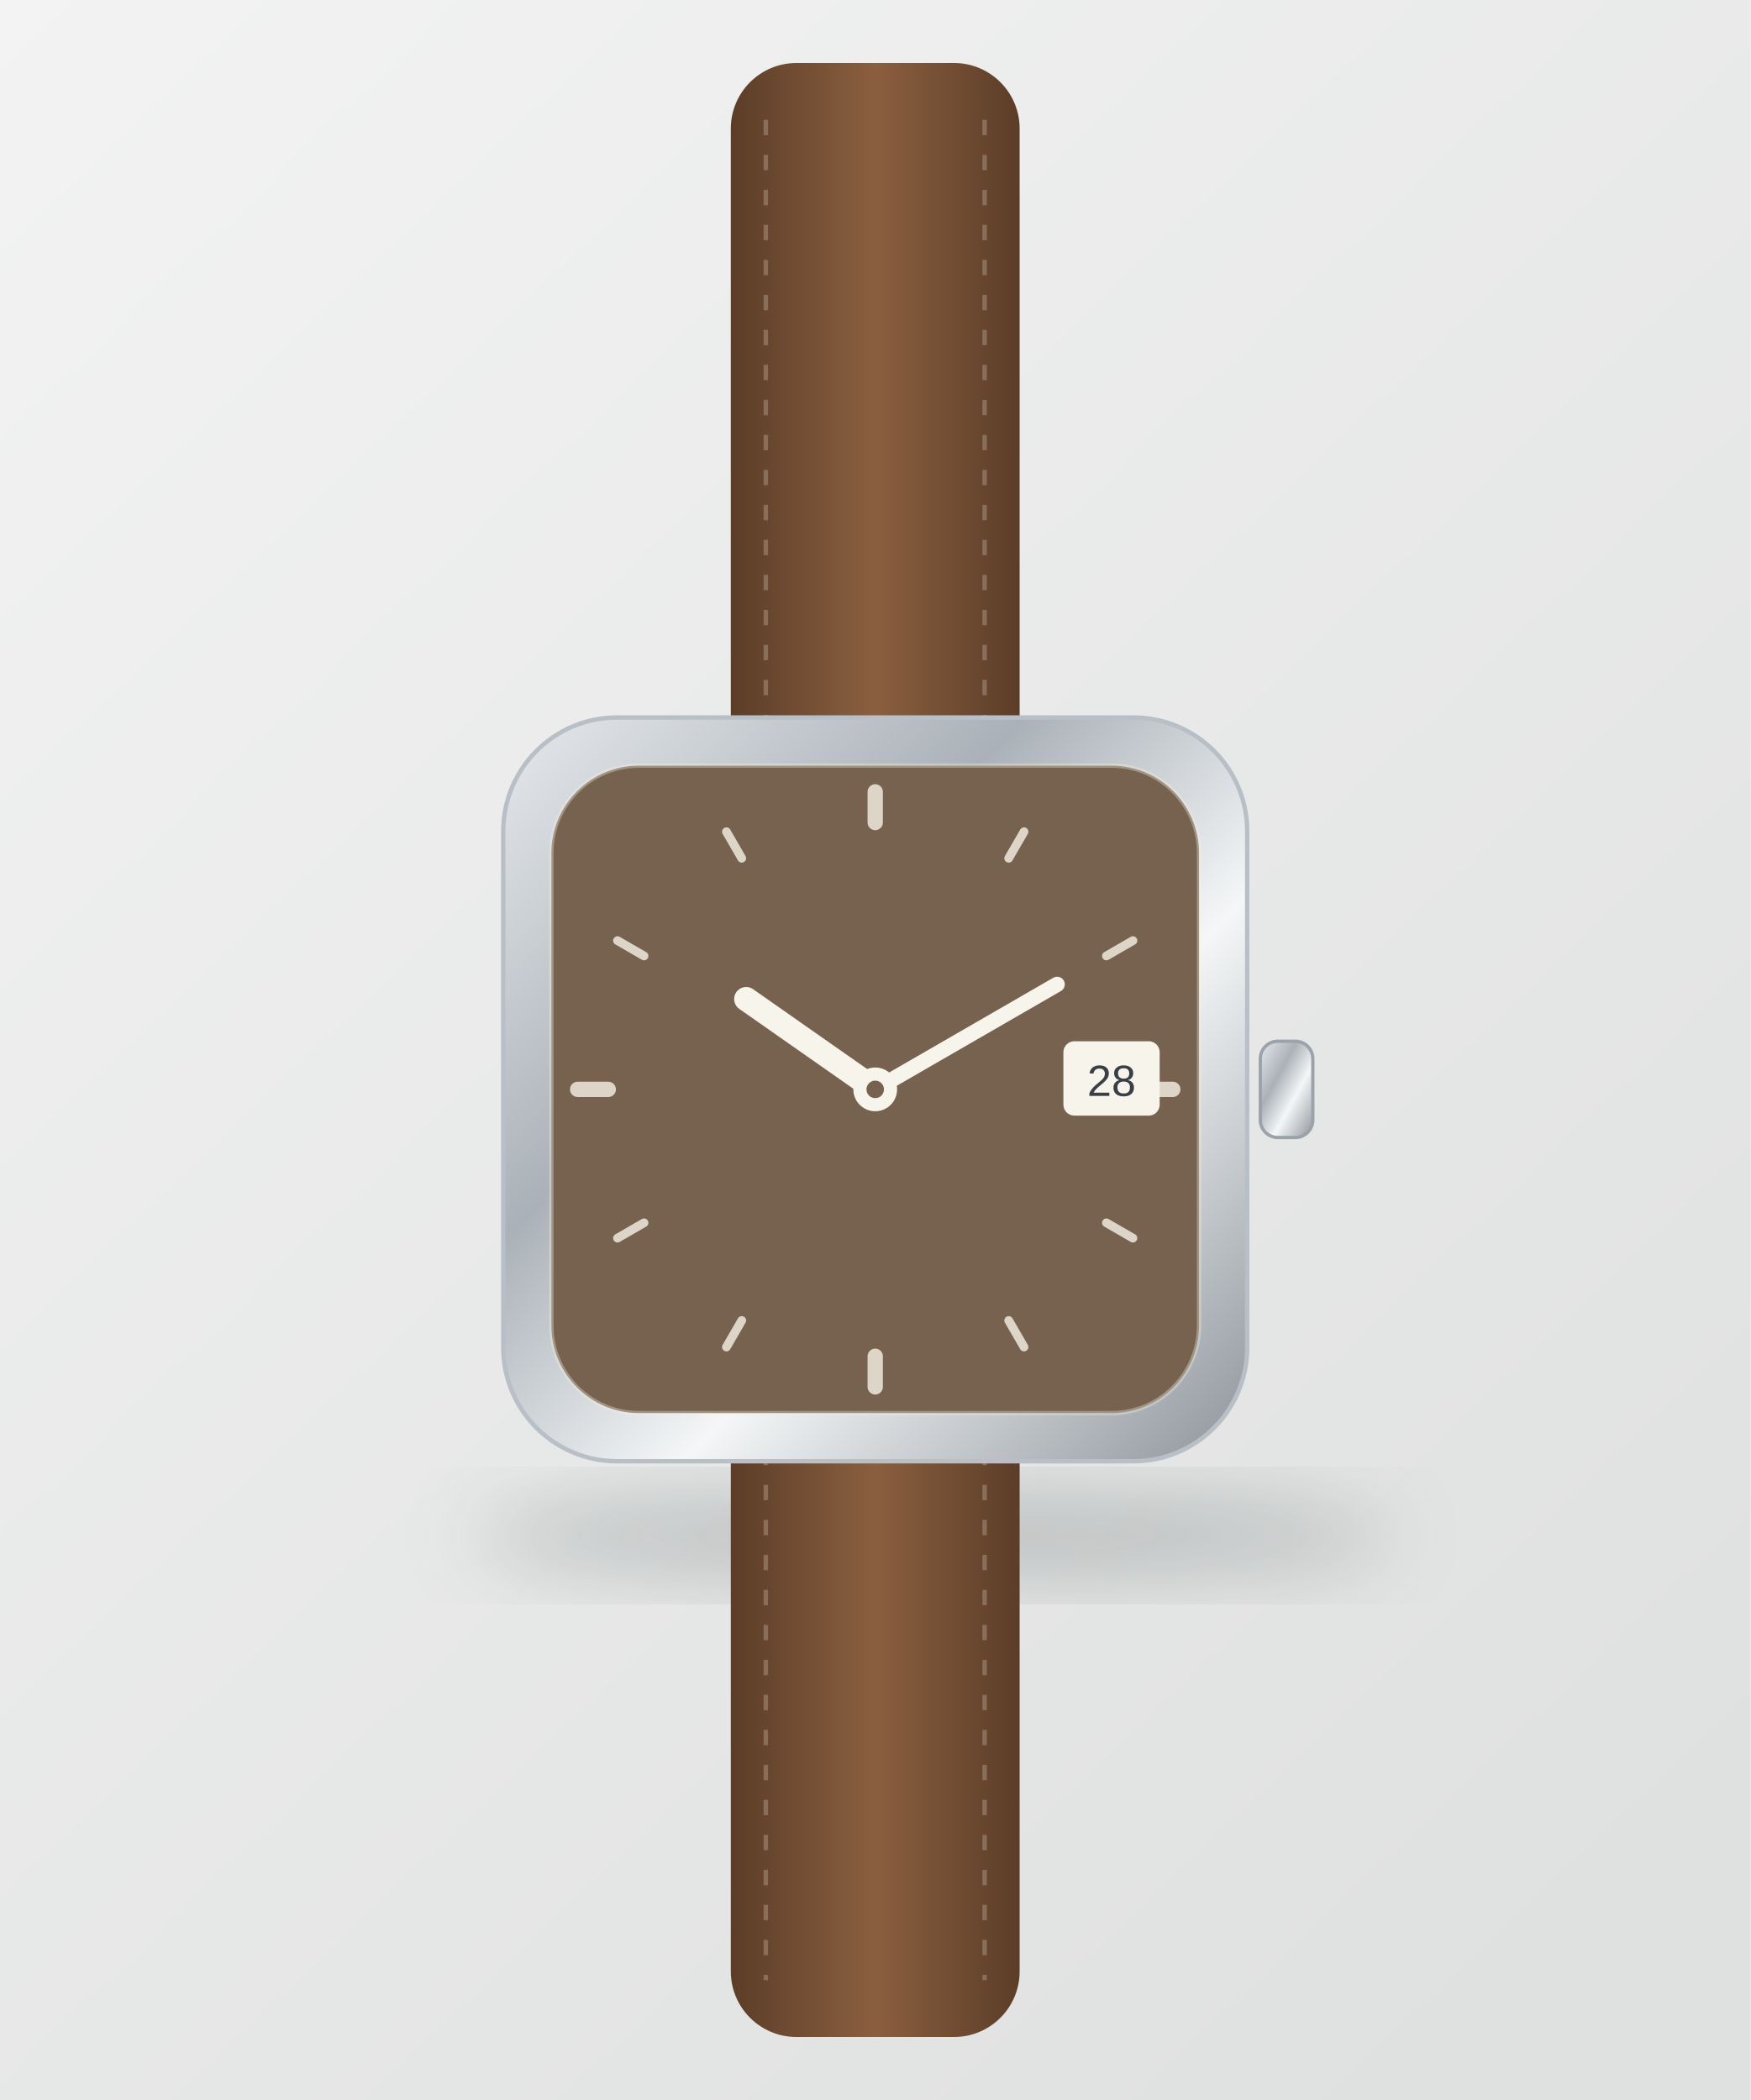
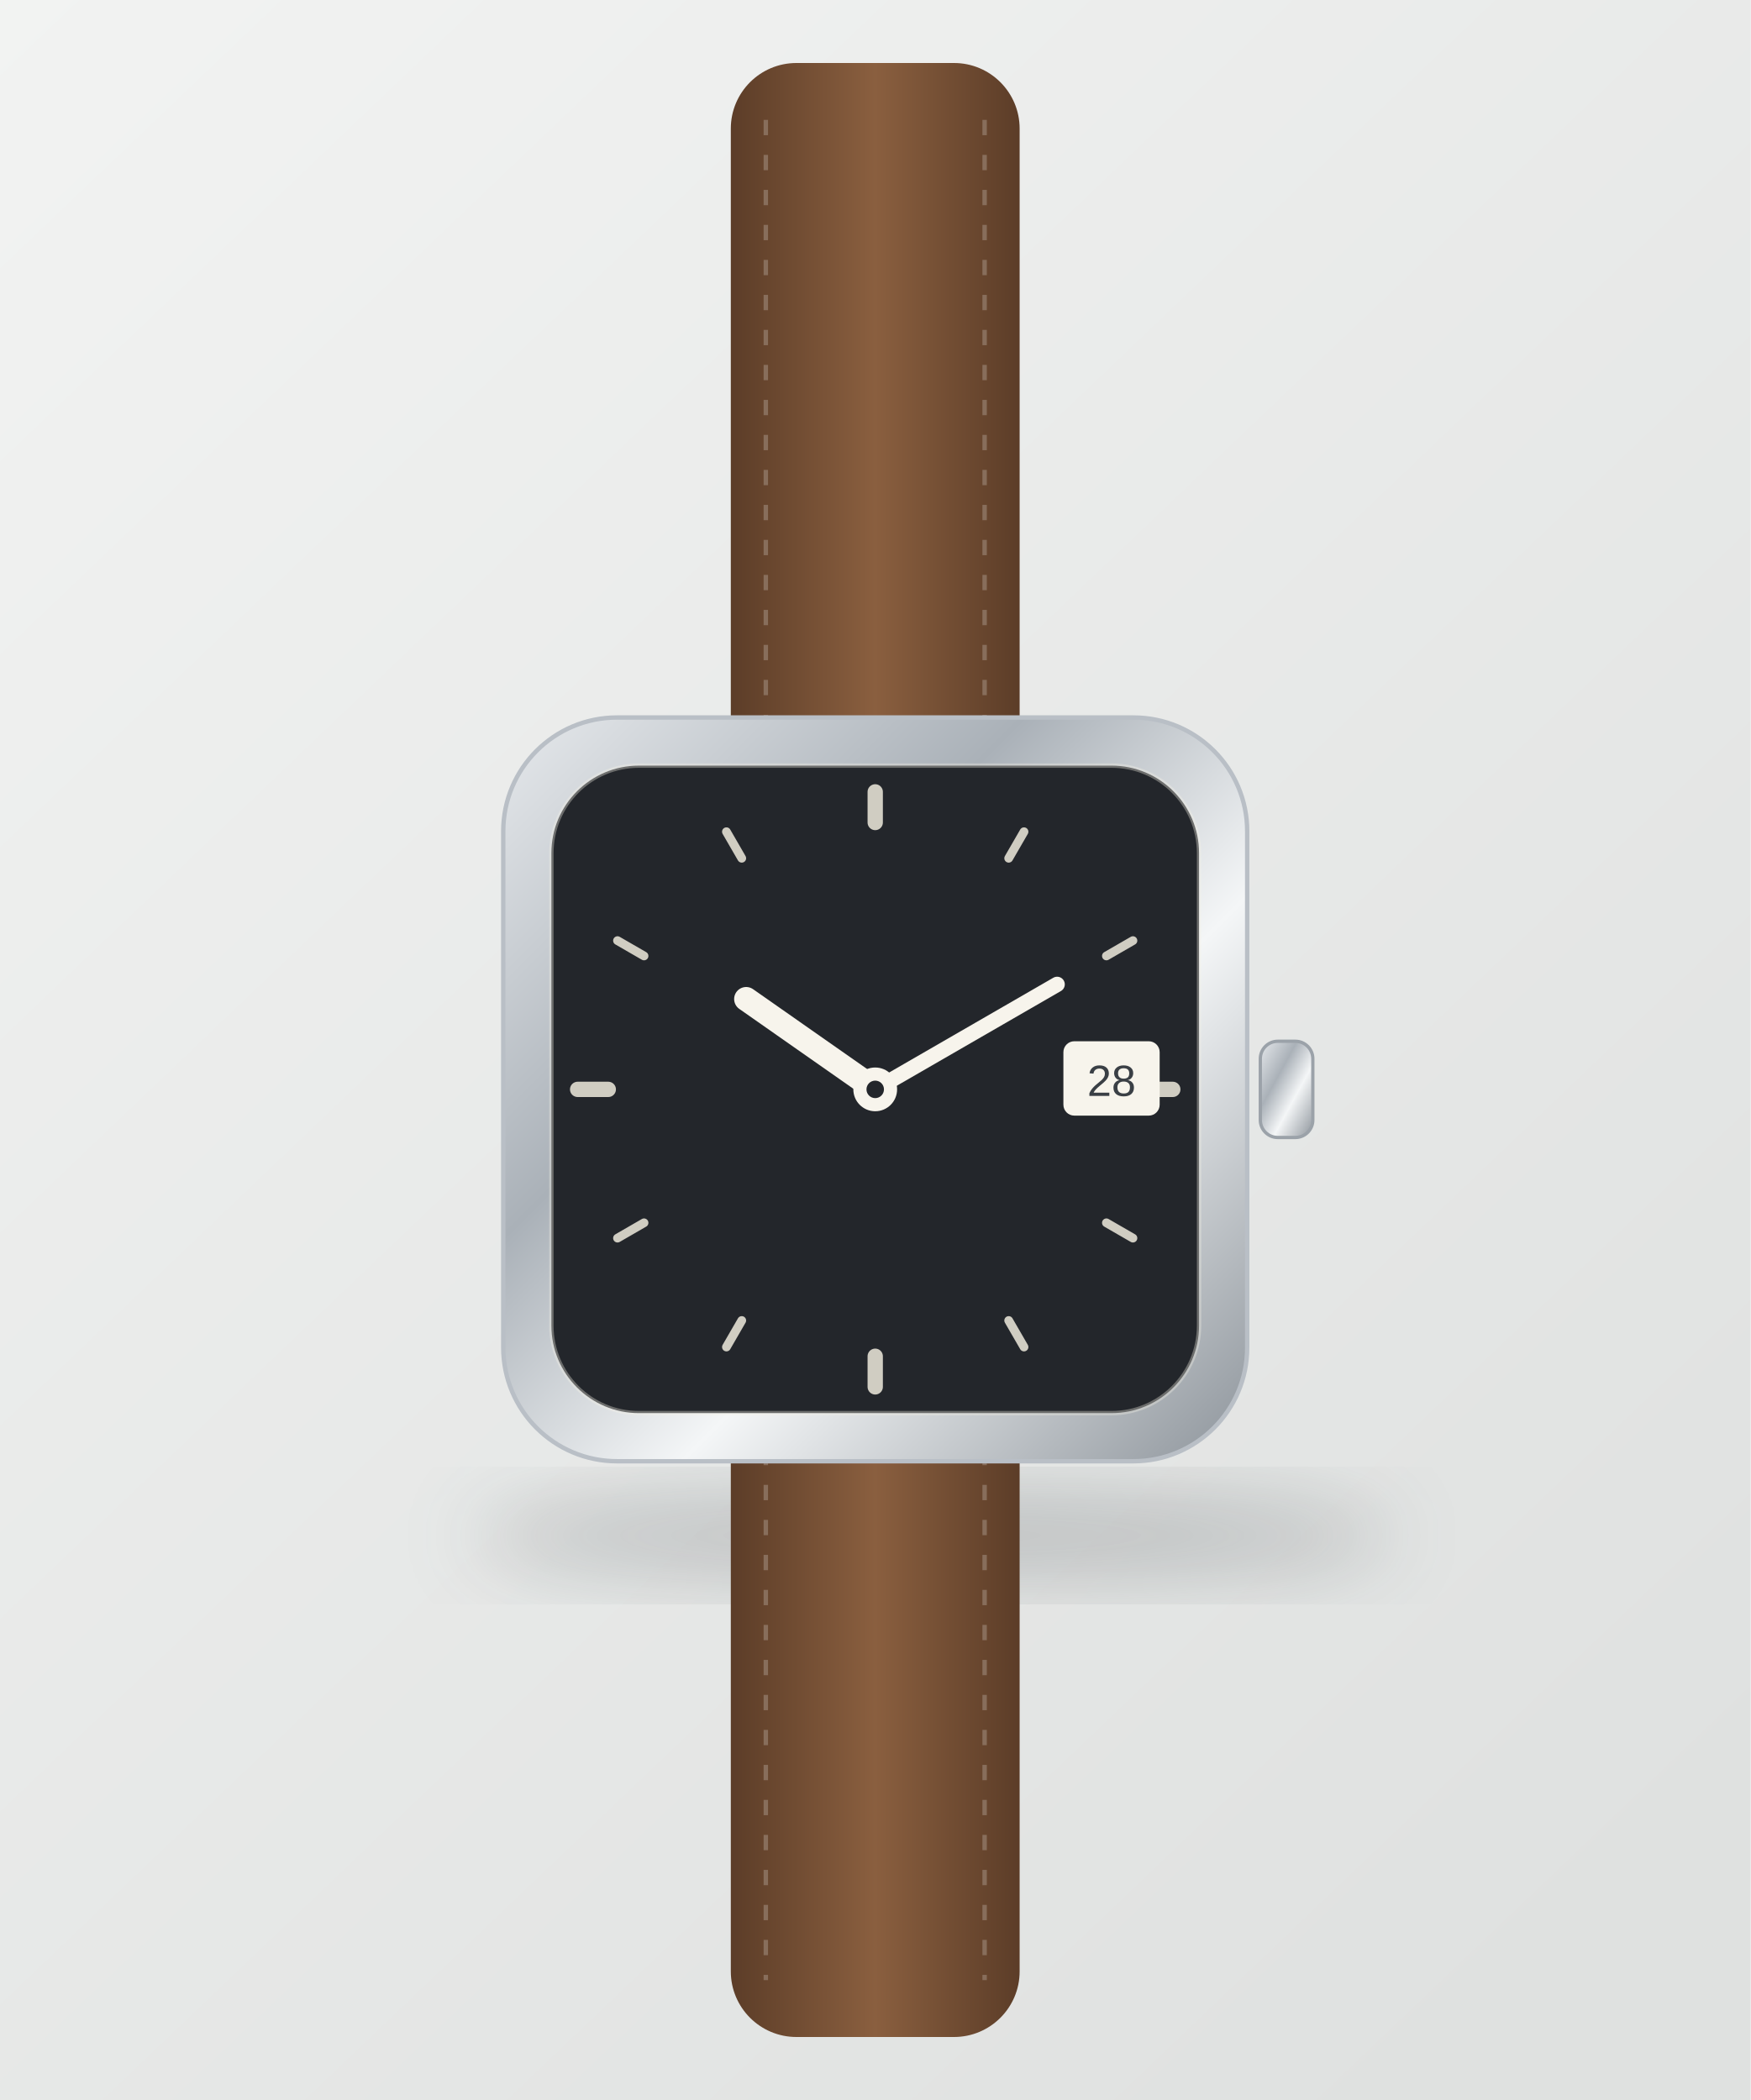
<svg xmlns="http://www.w3.org/2000/svg" width="800" height="960" viewBox="0 0 800 960" role="img" aria-labelledby="title desc">
  <defs>
    <linearGradient id="bg" x2=".8" y2="1">
      <stop stop-color="#f2f3f2" />
      <stop offset="1" stop-color="#dfe1e0" />
    </linearGradient>
    <linearGradient id="band" x1="0" x2="1">
      <stop stop-color="#5c3d28" />
      <stop offset=".5" stop-color="#8a5f3f" />
      <stop offset="1" stop-color="#5c3d28" />
    </linearGradient>
    <linearGradient id="metal" x2="1" y2="1">
      <stop stop-color="#e6e9ec" />
      <stop offset=".35" stop-color="#aab1b8" />
      <stop offset=".62" stop-color="#f4f6f7" />
      <stop offset="1" stop-color="#8d949b" />
    </linearGradient>
    <filter id="shadow">
      <feGaussianBlur stdDeviation="18" />
    </filter>
  </defs>
  <rect width="800" height="960" fill="url(#bg)" />
  <ellipse cx="426" cy="702" rx="210" ry="26" fill="#3b4147" opacity=".2" filter="url(#shadow)" />
  <g transform="">
    <rect x="334" y="28.8" width="132" height="902.4" rx="30" fill="url(#band)" />
    <line x1="350" y1="54.8" x2="350" y2="905.2" stroke="#fff" stroke-opacity=".22" stroke-width="2" stroke-dasharray="7 9" />
    <line x1="450" y1="54.8" x2="450" y2="905.2" stroke="#fff" stroke-opacity=".22" stroke-width="2" stroke-dasharray="7 9" />
    <rect x="576" y="476" width="24" height="44" rx="8" fill="url(#metal)" stroke="#9ba2a9" stroke-width="1.5" />
    <rect x="230" y="328" width="340" height="340" rx="52" fill="url(#metal)" stroke="#b9bfc6" stroke-width="2" />
-     <rect x="252" y="350" width="296" height="296" rx="40" fill="#76624f" />
+     <rect x="252" y="350" width="296" height="296" rx="40" fill="#23262b" />
    <rect x="252" y="350" width="296" height="296" rx="40" fill="none" stroke="#f4f0e6" stroke-opacity=".35" stroke-width="2" />
    <line x1="400.00" y1="376.00" x2="400.00" y2="362.00" stroke="#efeadd" stroke-opacity=".85" stroke-width="7" stroke-linecap="round" />
    <line x1="461.00" y1="392.34" x2="468.00" y2="380.22" stroke="#efeadd" stroke-opacity=".85" stroke-width="4" stroke-linecap="round" />
    <line x1="505.66" y1="437.00" x2="517.78" y2="430.00" stroke="#efeadd" stroke-opacity=".85" stroke-width="4" stroke-linecap="round" />
    <line x1="522.00" y1="498.00" x2="536.00" y2="498.00" stroke="#efeadd" stroke-opacity=".85" stroke-width="7" stroke-linecap="round" />
    <line x1="505.66" y1="559.00" x2="517.78" y2="566.00" stroke="#efeadd" stroke-opacity=".85" stroke-width="4" stroke-linecap="round" />
    <line x1="461.00" y1="603.66" x2="468.00" y2="615.78" stroke="#efeadd" stroke-opacity=".85" stroke-width="4" stroke-linecap="round" />
    <line x1="400.00" y1="620.00" x2="400.00" y2="634.00" stroke="#efeadd" stroke-opacity=".85" stroke-width="7" stroke-linecap="round" />
    <line x1="339.00" y1="603.66" x2="332.00" y2="615.78" stroke="#efeadd" stroke-opacity=".85" stroke-width="4" stroke-linecap="round" />
    <line x1="294.34" y1="559.00" x2="282.22" y2="566.00" stroke="#efeadd" stroke-opacity=".85" stroke-width="4" stroke-linecap="round" />
    <line x1="278.00" y1="498.00" x2="264.00" y2="498.00" stroke="#efeadd" stroke-opacity=".85" stroke-width="7" stroke-linecap="round" />
    <line x1="294.34" y1="437.00" x2="282.22" y2="430.00" stroke="#efeadd" stroke-opacity=".85" stroke-width="4" stroke-linecap="round" />
    <line x1="339.00" y1="392.34" x2="332.00" y2="380.22" stroke="#efeadd" stroke-opacity=".85" stroke-width="4" stroke-linecap="round" />
    <line x1="400" y1="498" x2="341.02" y2="456.70" stroke="#f7f4ec" stroke-width="11" stroke-linecap="round" />
    <line x1="400" y1="498" x2="483.14" y2="450.00" stroke="#f7f4ec" stroke-width="7" stroke-linecap="round" />
    <circle cx="400" cy="498" r="10" fill="#f7f4ec" />
-     <circle cx="400" cy="498" r="4" fill="#76624f" />
+     <circle cx="400" cy="498" r="4" fill="#23262b" />
    <rect x="486" y="476" width="44" height="34" rx="5" fill="#f7f4ec" />
    <text x="508" y="501" text-anchor="middle" font-family="Arial,sans-serif" font-size="20" fill="#3a3f45">28</text>
  </g>
</svg>
